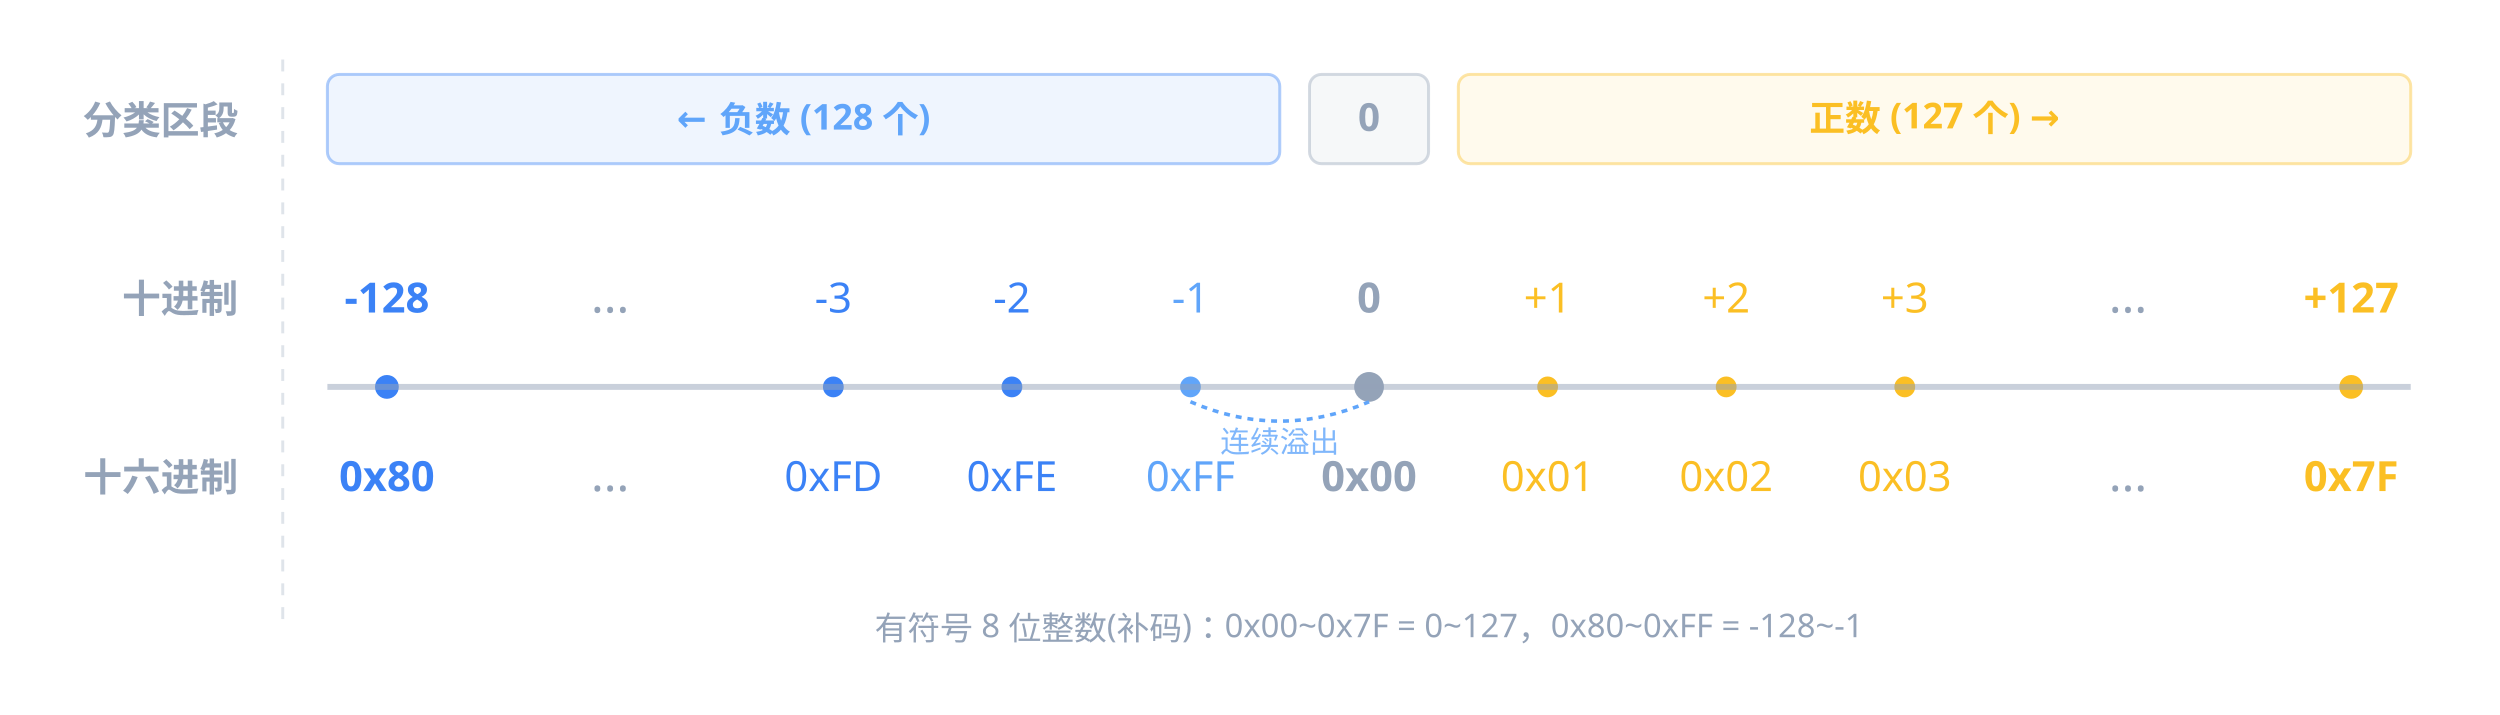
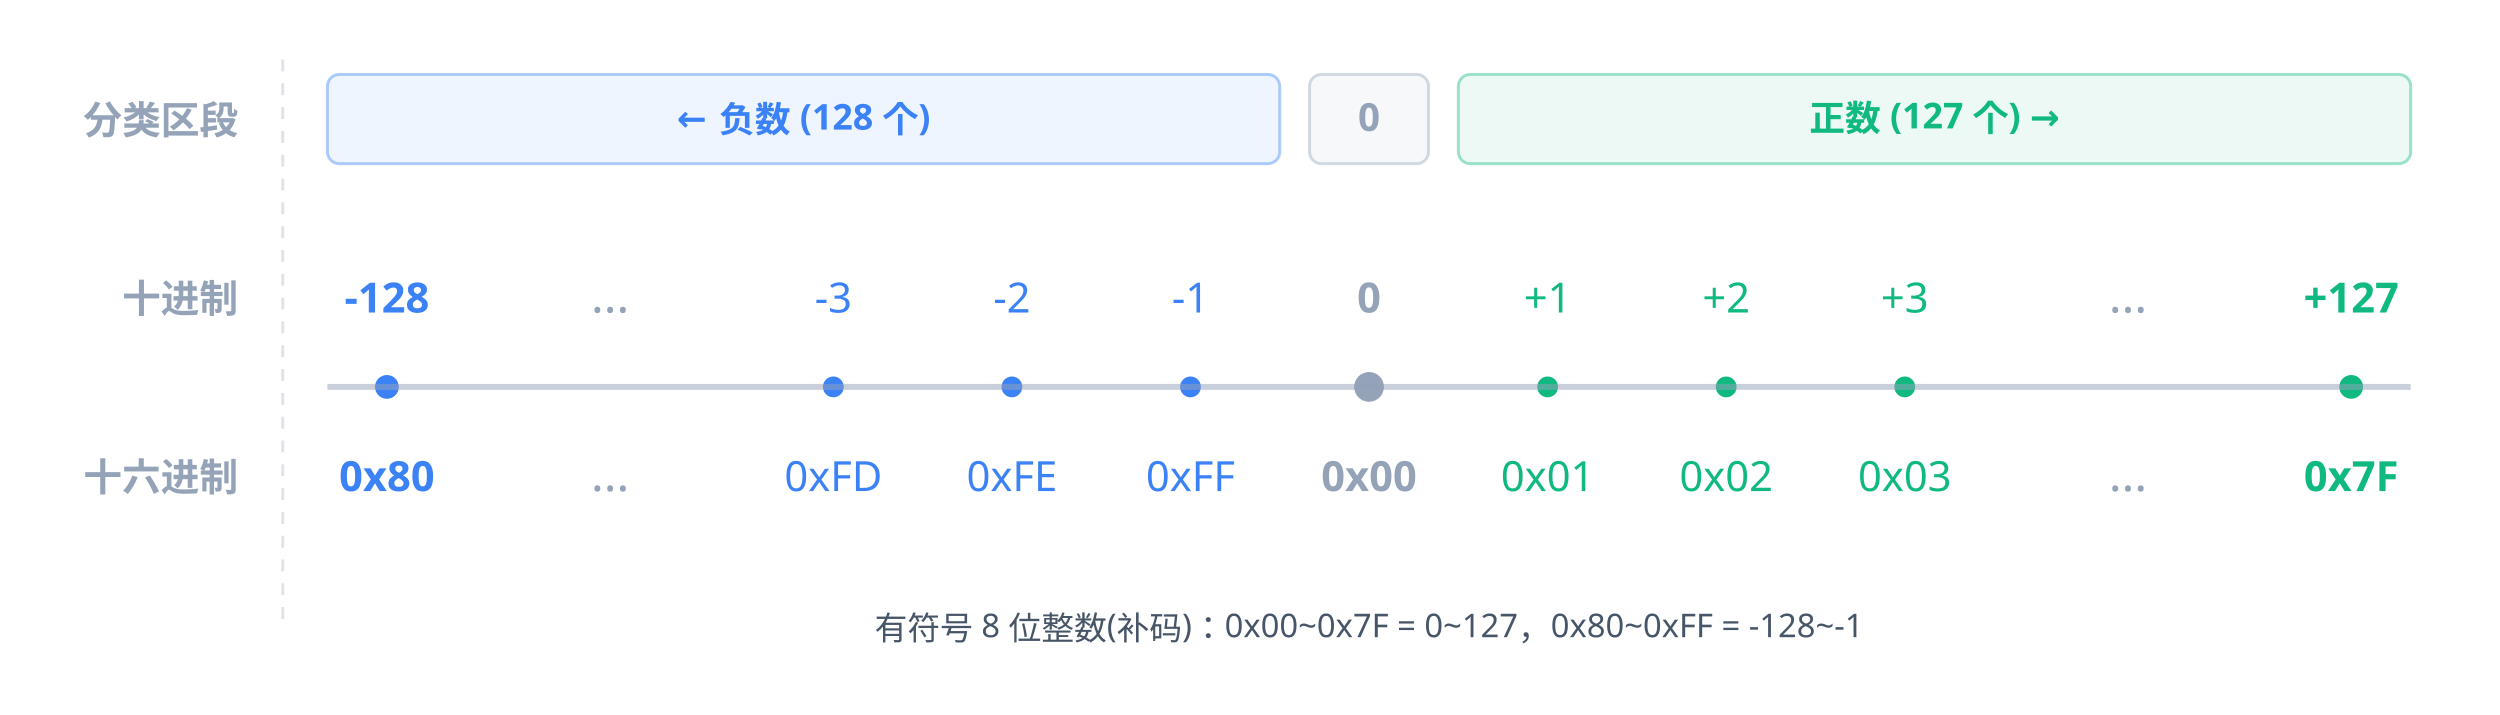
- <svg xmlns="http://www.w3.org/2000/svg" viewBox="0 0 840 240" width="840" font-family="'Noto Sans SC','Microsoft YaHei','PingFang SC','Hiragino Sans GB',sans-serif" font-size="14">
+ <svg xmlns="http://www.w3.org/2000/svg" viewBox="0 0 840 240" width="100%" height="100%" font-family="'Noto Sans SC','Microsoft YaHei','PingFang SC','Hiragino Sans GB',sans-serif" font-size="14">
  <g font-size="13" font-weight="bold" fill="#94a3b8" text-anchor="end">
    <text x="80" y="45">分类区段</text>
    <text x="80" y="105">十进制</text>
    <text x="80" y="165">十六进制</text>
  </g>
  <line x1="95" y1="20" x2="95" y2="210" stroke="#94a3b8" stroke-opacity="0.3" stroke-width="1" stroke-dasharray="4,4" />
  <rect x="110" y="25" width="320" height="30" rx="4" fill="#3b82f6" fill-opacity="0.08" stroke="#3b82f6" stroke-opacity="0.4" stroke-width="1" />
-   <text x="270" y="44" text-anchor="middle" fill="#60a5fa" font-size="12" font-weight="600">← 负数 (128 个)</text>
+   <text x="270" y="44" text-anchor="middle" fill="#3b82f6" font-size="12" font-weight="600">← 负数 (128 个)</text>
  <circle cx="130" cy="130" r="4" fill="#3b82f6" />
  <text x="130" y="105" text-anchor="middle" fill="#3b82f6" font-weight="bold">-128</text>
  <text x="130" y="165" text-anchor="middle" fill="#3b82f6" font-weight="bold">0x80</text>
  <text x="205" y="105" text-anchor="middle" fill="#94a3b8" font-size="16">...</text>
  <text x="205" y="165" text-anchor="middle" fill="#94a3b8" font-size="16">...</text>
  <circle cx="280" cy="130" r="3.5" fill="#3b82f6" />
  <text x="280" y="105" text-anchor="middle" fill="#3b82f6">-3</text>
  <text x="280" y="165" text-anchor="middle" fill="#3b82f6">0xFD</text>
  <circle cx="340" cy="130" r="3.5" fill="#3b82f6" />
  <text x="340" y="105" text-anchor="middle" fill="#3b82f6">-2</text>
  <text x="340" y="165" text-anchor="middle" fill="#3b82f6">0xFE</text>
-   <circle cx="400" cy="130" r="3.5" fill="#60a5fa" />
-   <text x="400" y="105" text-anchor="middle" fill="#60a5fa">-1</text>
-   <text x="400" y="165" text-anchor="middle" fill="#60a5fa">0xFF</text>
+   <circle cx="400" cy="130" r="3.5" fill="#3b82f6" />
+   <text x="400" y="105" text-anchor="middle" fill="#3b82f6">-1</text>
+   <text x="400" y="165" text-anchor="middle" fill="#3b82f6">0xFF</text>
  <rect x="440" y="25" width="40" height="30" rx="4" fill="#94a3b8" fill-opacity="0.08" stroke="#94a3b8" stroke-opacity="0.4" stroke-width="1" />
  <text x="460" y="44" text-anchor="middle" fill="#94a3b8" font-size="13" font-weight="bold">0</text>
  <circle cx="460" cy="130" r="5" fill="#94a3b8" />
  <text x="460" y="105" text-anchor="middle" fill="#94a3b8" font-weight="bold">0</text>
  <text x="460" y="165" text-anchor="middle" fill="#94a3b8" font-weight="bold">0x00</text>
-   <rect x="490" y="25" width="320" height="30" rx="4" fill="#fbbf24" fill-opacity="0.08" stroke="#fbbf24" stroke-opacity="0.4" stroke-width="1" />
-   <text x="650" y="44" text-anchor="middle" fill="#fbbf24" font-size="12" font-weight="600">正数 (127 个) →</text>
-   <circle cx="520" cy="130" r="3.5" fill="#fbbf24" />
-   <text x="520" y="105" text-anchor="middle" fill="#fbbf24">+1</text>
-   <text x="520" y="165" text-anchor="middle" fill="#fbbf24">0x01</text>
-   <circle cx="580" cy="130" r="3.5" fill="#fbbf24" />
-   <text x="580" y="105" text-anchor="middle" fill="#fbbf24">+2</text>
-   <text x="580" y="165" text-anchor="middle" fill="#fbbf24">0x02</text>
-   <circle cx="640" cy="130" r="3.5" fill="#fbbf24" />
-   <text x="640" y="105" text-anchor="middle" fill="#fbbf24">+3</text>
-   <text x="640" y="165" text-anchor="middle" fill="#fbbf24">0x03</text>
+   <rect x="490" y="25" width="320" height="30" rx="4" fill="#10b981" fill-opacity="0.08" stroke="#10b981" stroke-opacity="0.4" stroke-width="1" />
+   <text x="650" y="44" text-anchor="middle" fill="#10b981" font-size="12" font-weight="600">正数 (127 个) →</text>
+   <circle cx="520" cy="130" r="3.5" fill="#10b981" />
+   <text x="520" y="105" text-anchor="middle" fill="#10b981">+1</text>
+   <text x="520" y="165" text-anchor="middle" fill="#10b981">0x01</text>
+   <circle cx="580" cy="130" r="3.5" fill="#10b981" />
+   <text x="580" y="105" text-anchor="middle" fill="#10b981">+2</text>
+   <text x="580" y="165" text-anchor="middle" fill="#10b981">0x02</text>
+   <circle cx="640" cy="130" r="3.5" fill="#10b981" />
+   <text x="640" y="105" text-anchor="middle" fill="#10b981">+3</text>
+   <text x="640" y="165" text-anchor="middle" fill="#10b981">0x03</text>
  <text x="715" y="105" text-anchor="middle" fill="#94a3b8" font-size="16">...</text>
  <text x="715" y="165" text-anchor="middle" fill="#94a3b8" font-size="16">...</text>
-   <circle cx="790" cy="130" r="4" fill="#fbbf24" />
-   <text x="790" y="105" text-anchor="middle" fill="#fbbf24" font-weight="bold">+127</text>
-   <text x="790" y="165" text-anchor="middle" fill="#fbbf24" font-weight="bold">0x7F</text>
+   <circle cx="790" cy="130" r="4" fill="#10b981" />
+   <text x="790" y="105" text-anchor="middle" fill="#10b981" font-weight="bold">+127</text>
+   <text x="790" y="165" text-anchor="middle" fill="#10b981" font-weight="bold">0x7F</text>
  <path d="M110 130 L810 130" fill="none" stroke="#94a3b8" stroke-opacity="0.5" stroke-width="2" />
-   <path d="M400 135 Q430 148 460 135" fill="none" stroke="#60a5fa" stroke-width="1.2" stroke-dasharray="2,2" />
-   <text x="430" y="152" text-anchor="middle" fill="#60a5fa" font-size="10" opacity="0.8">连续溢出</text>
-   <text x="460" y="215" text-anchor="middle" fill="#94a3b8" font-size="11">有符号 8 位整数(补码)：0x00~0x7F = 0~127，0x80~0xFF = -128~-1</text>
+   <text x="460" y="215" text-anchor="middle" fill="#475569" font-size="11" font-weight="500">有符号 8 位整数(补码)：0x00~0x7F = 0~127，0x80~0xFF = -128~-1</text>
</svg>
